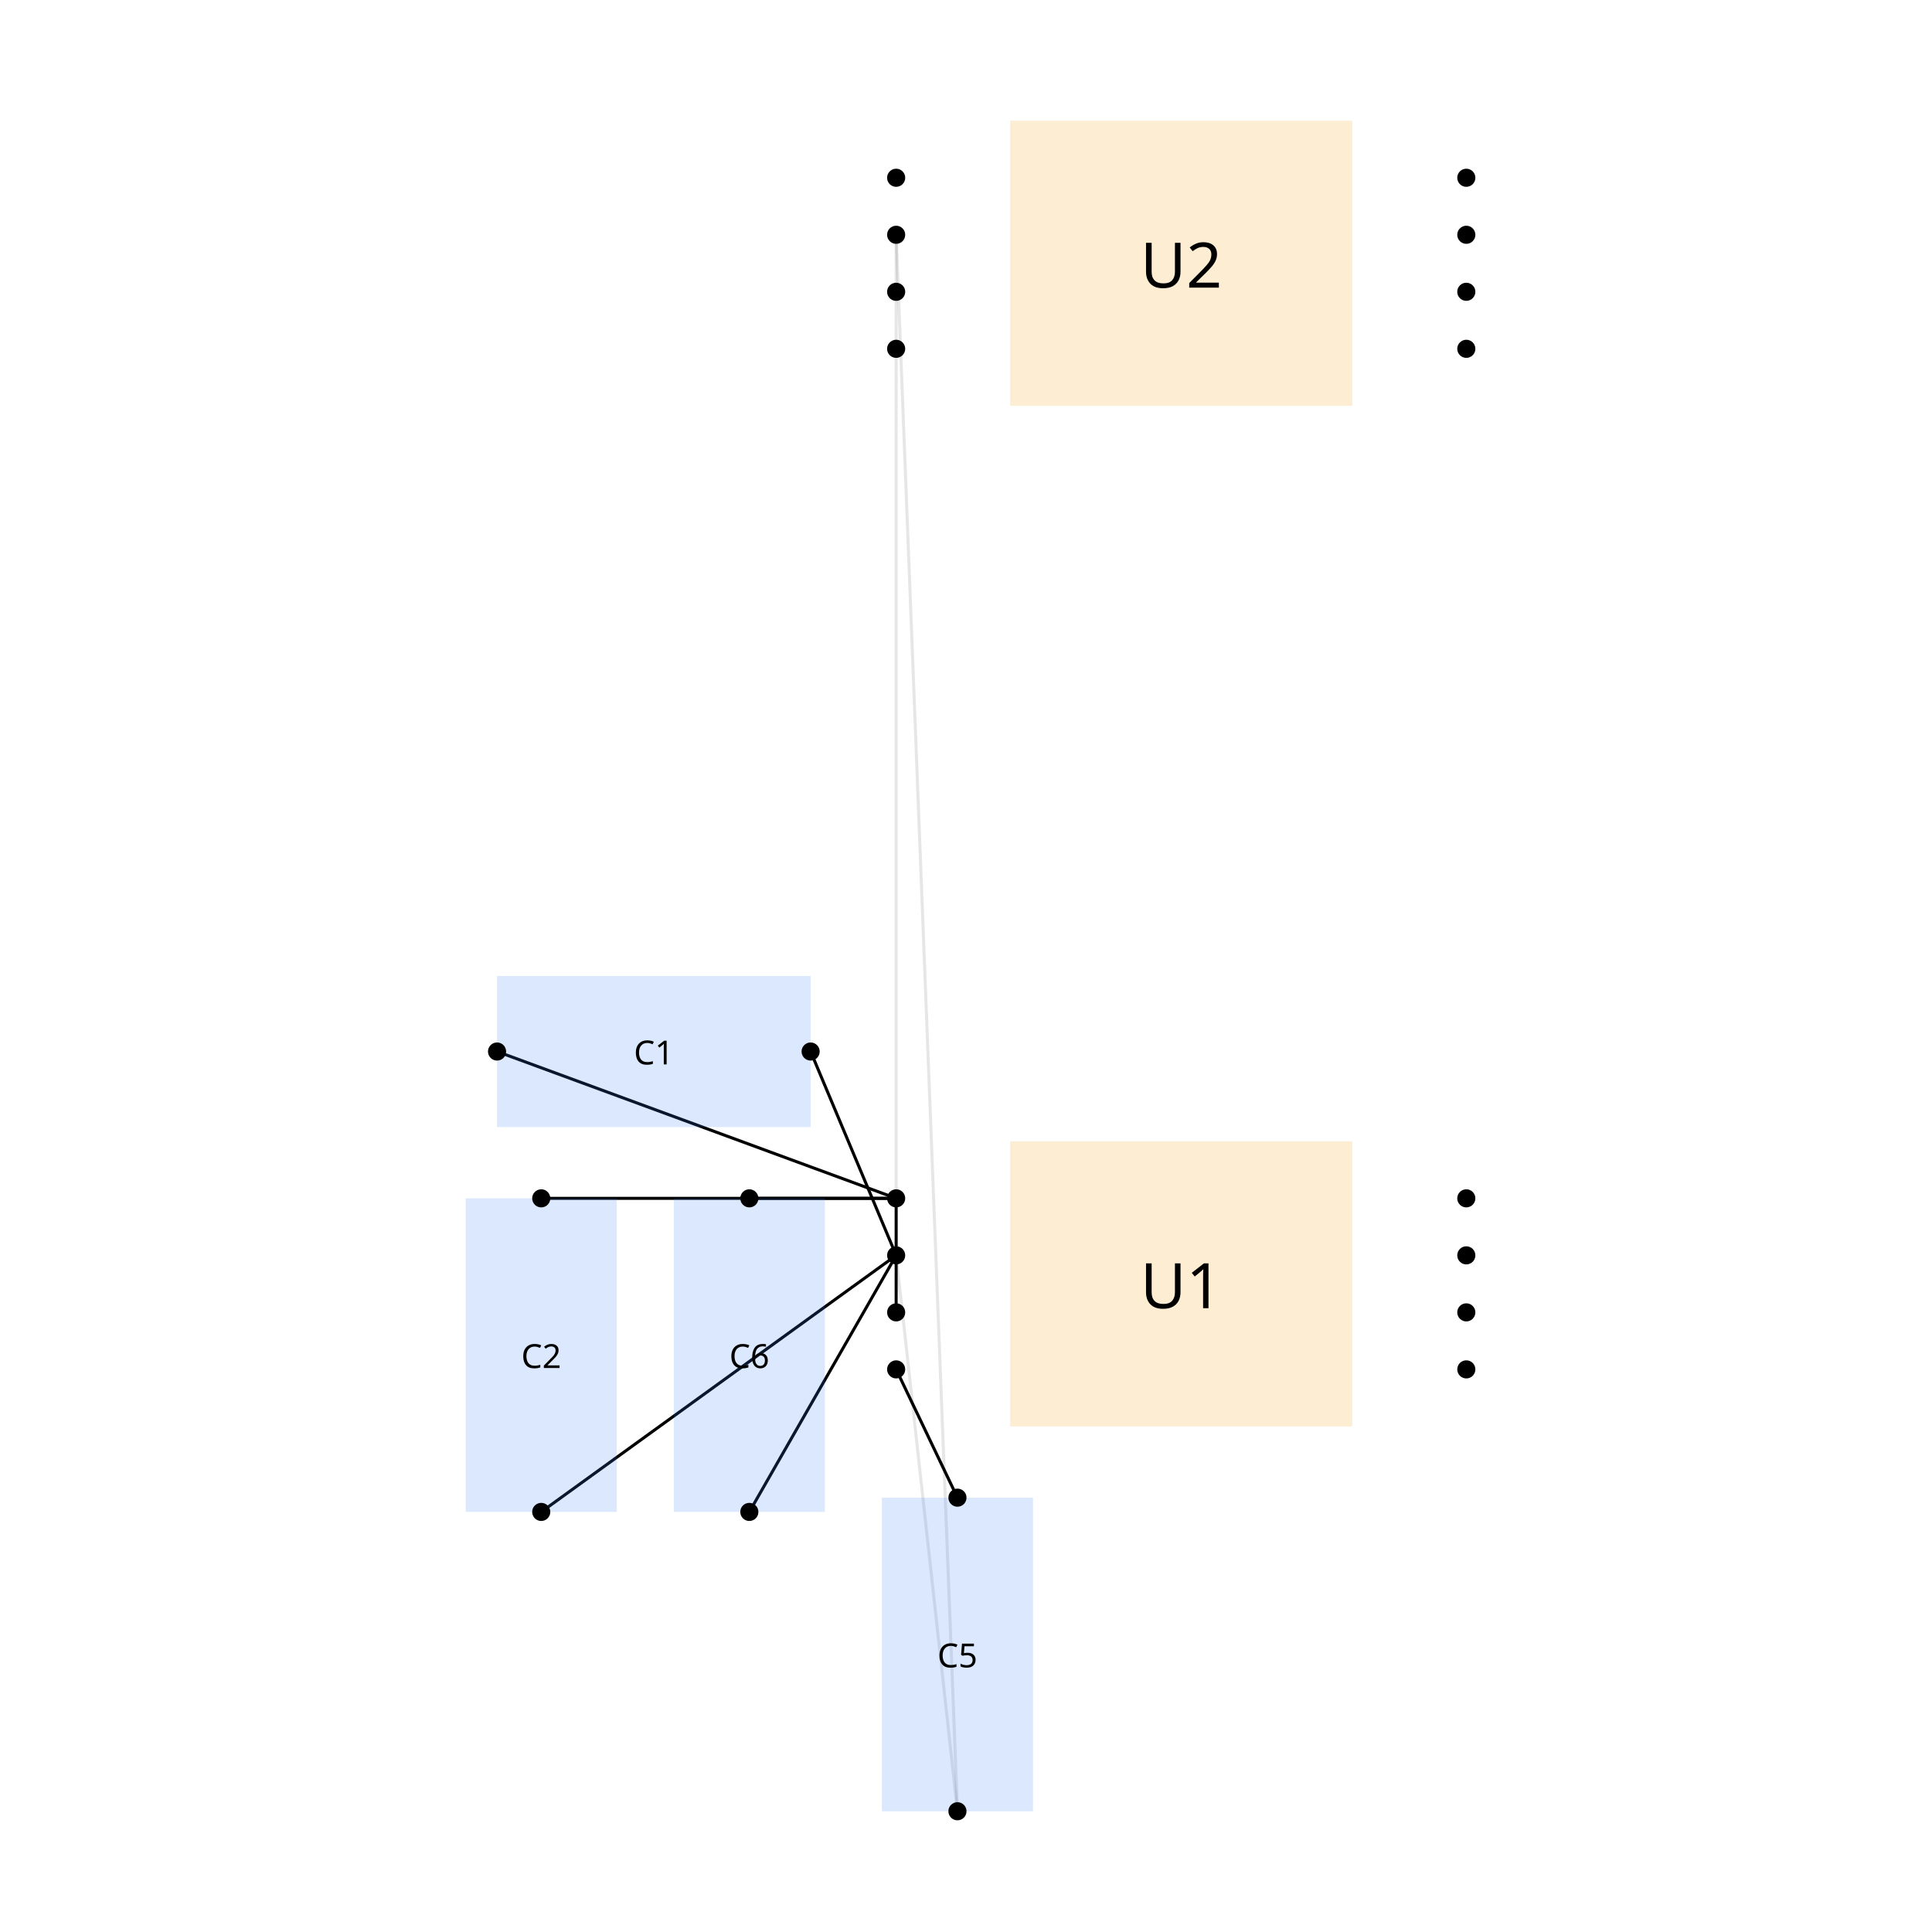
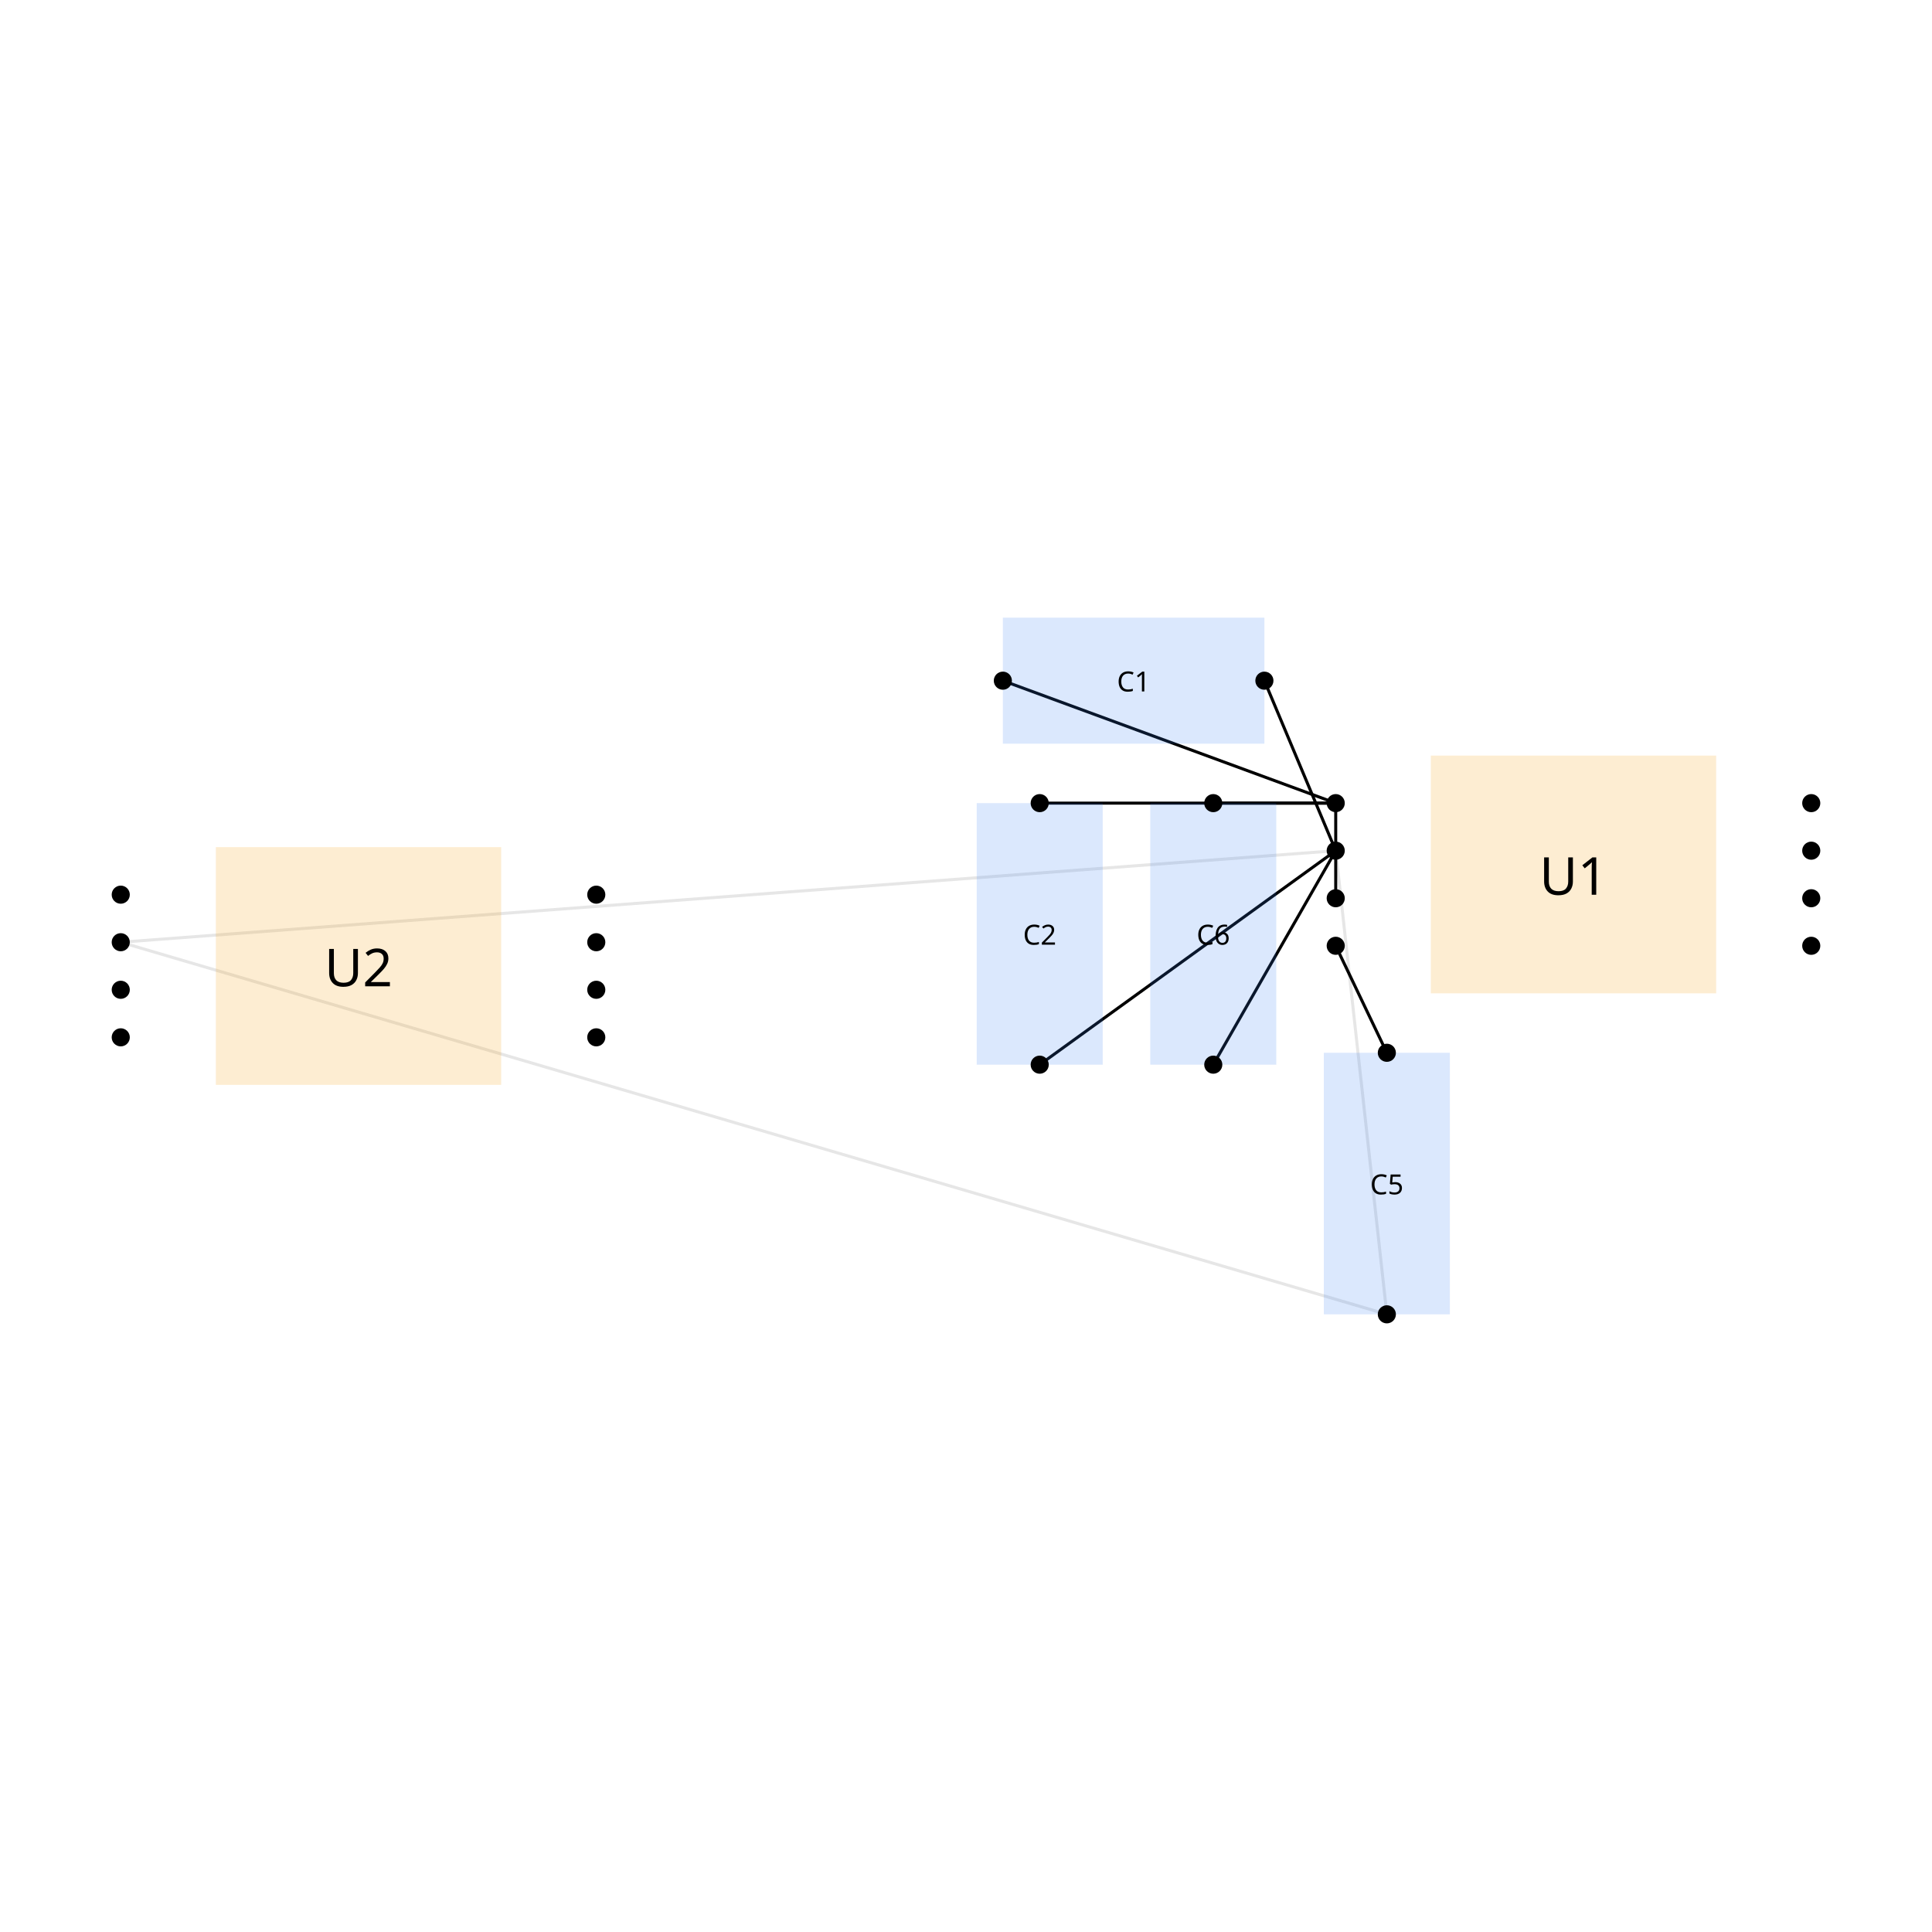
<svg xmlns="http://www.w3.org/2000/svg" width="640" height="640" viewBox="0 0 640 640">
  <rect width="100%" height="100%" fill="white" />
  <g>
-     <polyline data-points="-0.9999999999999989,-3.48 -1,0.10000000000000003" data-type="line" data-label="" points="296.863,415.852 296.863,77.774" fill="none" stroke="rgba(0,0,0,0.1)" stroke-width="1px" />
+     <polyline data-points="4.11,0.48500000000000015 -1,0.10000000000000003" data-type="line" data-label="" points="442.475,281.8 40,312.124" fill="none" stroke="rgba(0,0,0,0.1)" stroke-width="1px" />
  </g>
  <g>
-     <polyline data-points="-0.9999999999999989,-3.48 -0.7849999999999989,-5.430000000000001" data-type="line" data-label="" points="296.863,415.852 317.167,600" fill="none" stroke="rgba(0,0,0,0.1)" stroke-width="1px" />
+     <polyline data-points="4.11,0.48500000000000015 4.325,-1.4650000000000003" data-type="line" data-label="" points="442.475,281.8 459.409,435.387" fill="none" stroke="rgba(0,0,0,0.1)" stroke-width="1px" />
  </g>
  <g>
-     <polyline data-points="-1,0.10000000000000003 -0.7849999999999989,-5.430000000000001" data-type="line" data-label="" points="296.863,77.774 317.167,600" fill="none" stroke="rgba(0,0,0,0.1)" stroke-width="1px" />
+     <polyline data-points="-1,0.10000000000000003 4.325,-1.4650000000000003" data-type="line" data-label="" points="40,312.124 459.409,435.387" fill="none" stroke="rgba(0,0,0,0.1)" stroke-width="1px" />
  </g>
  <g>
-     <polyline data-points="-0.9999999999999989,-3.2800000000000002 -1.514999999999999,-3.2800000000000002" data-type="line" data-label="" points="296.863,396.965 248.229,396.965" fill="none" stroke="black" stroke-width="1px" />
+     <polyline data-points="4.11,0.6850000000000002 3.595,0.6850000000000002" data-type="line" data-label="" points="442.475,266.048 401.913,266.048" fill="none" stroke="black" stroke-width="1px" />
  </g>
  <g>
-     <polyline data-points="-0.9999999999999989,-3.2800000000000002 -2.399999999999999,-2.765" data-type="line" data-label="" points="296.863,396.965 164.654,348.331" fill="none" stroke="black" stroke-width="1px" />
+     <polyline data-points="4.11,0.6850000000000002 2.71,1.2000000000000002" data-type="line" data-label="" points="442.475,266.048 332.208,225.485" fill="none" stroke="black" stroke-width="1px" />
  </g>
  <g>
-     <polyline data-points="-0.9999999999999989,-3.2800000000000002 -2.244999999999999,-3.2800000000000002" data-type="line" data-label="" points="296.863,396.965 179.292,396.965" fill="none" stroke="black" stroke-width="1px" />
+     <polyline data-points="4.11,0.6850000000000002 2.8649999999999998,0.6850000000000002" data-type="line" data-label="" points="442.475,266.048 344.416,266.048" fill="none" stroke="black" stroke-width="1px" />
  </g>
  <g>
-     <polyline data-points="-0.9999999999999989,-3.48 -1.514999999999999,-4.38" data-type="line" data-label="" points="296.863,415.852 248.229,500.843" fill="none" stroke="black" stroke-width="1px" />
+     <polyline data-points="4.11,0.48500000000000015 3.595,-0.4149999999999999" data-type="line" data-label="" points="442.475,281.8 401.913,352.686" fill="none" stroke="black" stroke-width="1px" />
  </g>
  <g>
-     <polyline data-points="-0.9999999999999989,-3.48 -1.299999999999999,-2.765" data-type="line" data-label="" points="296.863,415.852 268.533,348.331" fill="none" stroke="black" stroke-width="1px" />
+     <polyline data-points="4.11,0.48500000000000015 3.8100000000000005,1.2000000000000002" data-type="line" data-label="" points="442.475,281.8 418.847,225.485" fill="none" stroke="black" stroke-width="1px" />
  </g>
  <g>
-     <polyline data-points="-0.9999999999999989,-3.48 -2.244999999999999,-4.38" data-type="line" data-label="" points="296.863,415.852 179.292,500.843" fill="none" stroke="black" stroke-width="1px" />
+     <polyline data-points="4.11,0.48500000000000015 2.8649999999999998,-0.4149999999999999" data-type="line" data-label="" points="442.475,281.8 344.416,352.686" fill="none" stroke="black" stroke-width="1px" />
  </g>
  <g>
-     <polyline data-points="-0.9999999999999989,-3.68 -0.9999999999999989,-3.2800000000000002" data-type="line" data-label="" points="296.863,434.739 296.863,396.965" fill="none" stroke="black" stroke-width="1px" />
+     <polyline data-points="4.11,0.28500000000000014 4.11,0.6850000000000002" data-type="line" data-label="" points="442.475,297.553 442.475,266.048" fill="none" stroke="black" stroke-width="1px" />
  </g>
  <g>
-     <polyline data-points="-0.9999999999999989,-3.88 -0.7849999999999989,-4.330000000000001" data-type="line" data-label="" points="296.863,453.626 317.167,496.121" fill="none" stroke="black" stroke-width="1px" />
+     <polyline data-points="4.11,0.08500000000000008 4.325,-0.3650000000000001" data-type="line" data-label="" points="442.475,313.305 459.409,348.748" fill="none" stroke="black" stroke-width="1px" />
  </g>
  <g>
-     <rect data-type="rect" data-label="C6" data-x="-1.514999999999999" data-y="-3.83" x="223.204" y="396.965" width="50.051" height="103.879" fill="rgba(59, 130, 246, 0.18)" stroke="none" stroke-width="0.011" />
+     <rect data-type="rect" data-label="C6" data-x="3.595" data-y="0.13500000000000012" x="381.041" y="266.048" width="41.744" height="86.639" fill="rgba(59, 130, 246, 0.18)" stroke="none" stroke-width="0.013" />
  </g>
  <g>
-     <rect data-type="rect" data-label="C1" data-x="-1.849999999999999" data-y="-2.765" x="164.654" y="323.305" width="103.879" height="50.051" fill="rgba(59, 130, 246, 0.18)" stroke="none" stroke-width="0.011" />
+     <rect data-type="rect" data-label="C1" data-x="3.2600000000000002" data-y="1.2000000000000002" x="332.208" y="204.613" width="86.639" height="41.744" fill="rgba(59, 130, 246, 0.18)" stroke="none" stroke-width="0.013" />
  </g>
  <g>
-     <rect data-type="rect" data-label="C2" data-x="-2.244999999999999" data-y="-3.83" x="154.266" y="396.965" width="50.051" height="103.879" fill="rgba(59, 130, 246, 0.18)" stroke="none" stroke-width="0.011" />
+     <rect data-type="rect" data-label="C2" data-x="2.8649999999999998" data-y="0.13500000000000012" x="323.544" y="266.048" width="41.744" height="86.639" fill="rgba(59, 130, 246, 0.18)" stroke="none" stroke-width="0.013" />
  </g>
  <g>
-     <rect data-type="rect" data-label="C5" data-x="-0.7849999999999989" data-y="-4.880000000000001" x="292.142" y="496.121" width="50.051" height="103.879" fill="rgba(59, 130, 246, 0.18)" stroke="none" stroke-width="0.011" />
+     <rect data-type="rect" data-label="C5" data-x="4.325" data-y="-0.9150000000000001" x="438.537" y="348.748" width="41.744" height="86.639" fill="rgba(59, 130, 246, 0.18)" stroke="none" stroke-width="0.013" />
  </g>
  <g>
-     <rect data-type="rect" data-label="U1" data-x="1.1102230246251565e-15" data-y="-3.58" x="334.637" y="378.078" width="113.322" height="94.435" fill="rgba(245, 158, 11, 0.18)" stroke="none" stroke-width="0.011" />
+     <rect data-type="rect" data-label="U1" data-x="5.11" data-y="0.3850000000000001" x="473.98" y="250.295" width="94.515" height="78.762" fill="rgba(245, 158, 11, 0.18)" stroke="none" stroke-width="0.013" />
  </g>
  <g>
-     <rect data-type="rect" data-label="U2" data-x="0" data-y="0" x="334.637" y="40" width="113.322" height="94.435" fill="rgba(245, 158, 11, 0.18)" stroke="none" stroke-width="0.011" />
+     <rect data-type="rect" data-label="U2" data-x="0" data-y="0" x="71.505" y="280.619" width="94.515" height="78.762" fill="rgba(245, 158, 11, 0.18)" stroke="none" stroke-width="0.013" />
  </g>
-   <text data-type="text" data-label="C6" data-x="-1.514999999999999" data-y="-3.83" x="248.229" y="448.904" fill="black" font-size="11.011" font-family="sans-serif" text-anchor="middle" dominant-baseline="central">C6</text>
-   <text data-type="text" data-label="C1" data-x="-1.849999999999999" data-y="-2.765" x="216.594" y="348.331" fill="black" font-size="11.011" font-family="sans-serif" text-anchor="middle" dominant-baseline="central">C1</text>
-   <text data-type="text" data-label="C2" data-x="-2.244999999999999" data-y="-3.83" x="179.292" y="448.904" fill="black" font-size="11.011" font-family="sans-serif" text-anchor="middle" dominant-baseline="central">C2</text>
-   <text data-type="text" data-label="C5" data-x="-0.7849999999999989" data-y="-4.880000000000001" x="317.167" y="548.061" fill="black" font-size="11.011" font-family="sans-serif" text-anchor="middle" dominant-baseline="central">C5</text>
-   <text data-type="text" data-label="U1" data-x="1.1102230246251565e-15" data-y="-3.58" x="391.298" y="425.295" fill="black" font-size="20.776" font-family="sans-serif" text-anchor="middle" dominant-baseline="central">U1</text>
-   <text data-type="text" data-label="U2" data-x="0" data-y="0" x="391.298" y="87.218" fill="black" font-size="20.776" font-family="sans-serif" text-anchor="middle" dominant-baseline="central">U2</text>
+   <text data-type="text" data-label="C6" data-x="3.595" data-y="0.13500000000000012" x="401.913" y="309.367" fill="black" font-size="9.184" font-family="sans-serif" text-anchor="middle" dominant-baseline="central">C6</text>
+   <text data-type="text" data-label="C1" data-x="3.2600000000000002" data-y="1.2000000000000002" x="375.527" y="225.485" fill="black" font-size="9.184" font-family="sans-serif" text-anchor="middle" dominant-baseline="central">C1</text>
+   <text data-type="text" data-label="C2" data-x="2.8649999999999998" data-y="0.13500000000000012" x="344.416" y="309.367" fill="black" font-size="9.184" font-family="sans-serif" text-anchor="middle" dominant-baseline="central">C2</text>
+   <text data-type="text" data-label="C5" data-x="4.325" data-y="-0.9150000000000001" x="459.409" y="392.068" fill="black" font-size="9.184" font-family="sans-serif" text-anchor="middle" dominant-baseline="central">C5</text>
+   <text data-type="text" data-label="U1" data-x="5.11" data-y="0.3850000000000001" x="521.238" y="289.677" fill="black" font-size="17.328" font-family="sans-serif" text-anchor="middle" dominant-baseline="central">U1</text>
+   <text data-type="text" data-label="U2" data-x="0" data-y="0" x="118.762" y="320" fill="black" font-size="17.328" font-family="sans-serif" text-anchor="middle" dominant-baseline="central">U2</text>
  <g>
-     <circle data-type="point" data-label="C6.1" data-x="-1.514999999999999" data-y="-3.2800000000000002" cx="248.229" cy="396.965" r="3" fill="black" />
+     <circle data-type="point" data-label="C6.1" data-x="3.595" data-y="0.6850000000000002" cx="401.913" cy="266.048" r="3" fill="black" />
  </g>
  <g>
-     <circle data-type="point" data-label="C6.2" data-x="-1.514999999999999" data-y="-4.38" cx="248.229" cy="500.843" r="3" fill="black" />
+     <circle data-type="point" data-label="C6.2" data-x="3.595" data-y="-0.4149999999999999" cx="401.913" cy="352.686" r="3" fill="black" />
  </g>
  <g>
-     <circle data-type="point" data-label="C1.1" data-x="-2.399999999999999" data-y="-2.765" cx="164.654" cy="348.331" r="3" fill="black" />
+     <circle data-type="point" data-label="C1.1" data-x="2.71" data-y="1.2000000000000002" cx="332.208" cy="225.485" r="3" fill="black" />
  </g>
  <g>
-     <circle data-type="point" data-label="C1.2" data-x="-1.299999999999999" data-y="-2.765" cx="268.533" cy="348.331" r="3" fill="black" />
+     <circle data-type="point" data-label="C1.2" data-x="3.8100000000000005" data-y="1.2000000000000002" cx="418.847" cy="225.485" r="3" fill="black" />
  </g>
  <g>
-     <circle data-type="point" data-label="C2.1" data-x="-2.244999999999999" data-y="-3.2800000000000002" cx="179.292" cy="396.965" r="3" fill="black" />
+     <circle data-type="point" data-label="C2.1" data-x="2.8649999999999998" data-y="0.6850000000000002" cx="344.416" cy="266.048" r="3" fill="black" />
  </g>
  <g>
-     <circle data-type="point" data-label="C2.2" data-x="-2.244999999999999" data-y="-4.38" cx="179.292" cy="500.843" r="3" fill="black" />
+     <circle data-type="point" data-label="C2.2" data-x="2.8649999999999998" data-y="-0.4149999999999999" cx="344.416" cy="352.686" r="3" fill="black" />
  </g>
  <g>
-     <circle data-type="point" data-label="C5.1" data-x="-0.7849999999999989" data-y="-4.330000000000001" cx="317.167" cy="496.121" r="3" fill="black" />
+     <circle data-type="point" data-label="C5.1" data-x="4.325" data-y="-0.3650000000000001" cx="459.409" cy="348.748" r="3" fill="black" />
  </g>
  <g>
-     <circle data-type="point" data-label="C5.2 (GND)" data-x="-0.7849999999999989" data-y="-5.430000000000001" cx="317.167" cy="600" r="3" fill="black" />
+     <circle data-type="point" data-label="C5.2 (GND)" data-x="4.325" data-y="-1.4650000000000003" cx="459.409" cy="435.387" r="3" fill="black" />
  </g>
  <g>
-     <circle data-type="point" data-label="U1.1 (VSYS)" data-x="-0.9999999999999989" data-y="-3.2800000000000002" cx="296.863" cy="396.965" r="3" fill="black" />
+     <circle data-type="point" data-label="U1.1 (VSYS)" data-x="4.11" data-y="0.6850000000000002" cx="442.475" cy="266.048" r="3" fill="black" />
  </g>
  <g>
-     <circle data-type="point" data-label="U1.2 (GND)" data-x="-0.9999999999999989" data-y="-3.48" cx="296.863" cy="415.852" r="3" fill="black" />
+     <circle data-type="point" data-label="U1.2 (GND)" data-x="4.11" data-y="0.48500000000000015" cx="442.475" cy="281.8" r="3" fill="black" />
  </g>
  <g>
-     <circle data-type="point" data-label="U1.3" data-x="-0.9999999999999989" data-y="-3.68" cx="296.863" cy="434.739" r="3" fill="black" />
+     <circle data-type="point" data-label="U1.3" data-x="4.11" data-y="0.28500000000000014" cx="442.475" cy="297.553" r="3" fill="black" />
  </g>
  <g>
-     <circle data-type="point" data-label="U1.4 (V3_3)" data-x="-0.9999999999999989" data-y="-3.88" cx="296.863" cy="453.626" r="3" fill="black" />
+     <circle data-type="point" data-label="U1.4 (V3_3)" data-x="4.11" data-y="0.08500000000000008" cx="442.475" cy="313.305" r="3" fill="black" />
  </g>
  <g>
-     <circle data-type="point" data-label="U1.5" data-x="1.000000000000001" data-y="-3.88" cx="485.734" cy="453.626" r="3" fill="black" />
+     <circle data-type="point" data-label="U1.5" data-x="6.11" data-y="0.08500000000000008" cx="600" cy="313.305" r="3" fill="black" />
  </g>
  <g>
-     <circle data-type="point" data-label="U1.6" data-x="1.000000000000001" data-y="-3.68" cx="485.734" cy="434.739" r="3" fill="black" />
+     <circle data-type="point" data-label="U1.6" data-x="6.11" data-y="0.2850000000000001" cx="600" cy="297.553" r="3" fill="black" />
  </g>
  <g>
-     <circle data-type="point" data-label="U1.7" data-x="1.000000000000001" data-y="-3.48" cx="485.734" cy="415.852" r="3" fill="black" />
+     <circle data-type="point" data-label="U1.7" data-x="6.11" data-y="0.4850000000000001" cx="600" cy="281.8" r="3" fill="black" />
  </g>
  <g>
-     <circle data-type="point" data-label="U1.8" data-x="1.000000000000001" data-y="-3.2800000000000002" cx="485.734" cy="396.965" r="3" fill="black" />
+     <circle data-type="point" data-label="U1.8" data-x="6.11" data-y="0.6850000000000002" cx="600" cy="266.048" r="3" fill="black" />
  </g>
  <g>
-     <circle data-type="point" data-label="U2.1 (VCC)" data-x="-1" data-y="0.30000000000000004" cx="296.863" cy="58.887" r="3" fill="black" />
+     <circle data-type="point" data-label="U2.1 (VCC)" data-x="-1" data-y="0.30000000000000004" cx="40" cy="296.371" r="3" fill="black" />
  </g>
  <g>
-     <circle data-type="point" data-label="U2.2 (GND)" data-x="-1" data-y="0.10000000000000003" cx="296.863" cy="77.774" r="3" fill="black" />
+     <circle data-type="point" data-label="U2.2 (GND)" data-x="-1" data-y="0.10000000000000003" cx="40" cy="312.124" r="3" fill="black" />
  </g>
  <g>
-     <circle data-type="point" data-label="U2.3" data-x="-1" data-y="-0.09999999999999998" cx="296.863" cy="96.661" r="3" fill="black" />
+     <circle data-type="point" data-label="U2.3" data-x="-1" data-y="-0.09999999999999998" cx="40" cy="327.876" r="3" fill="black" />
  </g>
  <g>
-     <circle data-type="point" data-label="U2.4" data-x="-1" data-y="-0.30000000000000004" cx="296.863" cy="115.548" r="3" fill="black" />
+     <circle data-type="point" data-label="U2.4" data-x="-1" data-y="-0.30000000000000004" cx="40" cy="343.629" r="3" fill="black" />
  </g>
  <g>
-     <circle data-type="point" data-label="U2.5" data-x="1" data-y="-0.30000000000000004" cx="485.734" cy="115.548" r="3" fill="black" />
+     <circle data-type="point" data-label="U2.5" data-x="1" data-y="-0.30000000000000004" cx="197.525" cy="343.629" r="3" fill="black" />
  </g>
  <g>
-     <circle data-type="point" data-label="U2.6" data-x="1" data-y="-0.10000000000000003" cx="485.734" cy="96.661" r="3" fill="black" />
+     <circle data-type="point" data-label="U2.6" data-x="1" data-y="-0.10000000000000003" cx="197.525" cy="327.876" r="3" fill="black" />
  </g>
  <g>
-     <circle data-type="point" data-label="U2.7" data-x="1" data-y="0.09999999999999998" cx="485.734" cy="77.774" r="3" fill="black" />
+     <circle data-type="point" data-label="U2.7" data-x="1" data-y="0.09999999999999998" cx="197.525" cy="312.124" r="3" fill="black" />
  </g>
  <g>
-     <circle data-type="point" data-label="U2.8" data-x="1" data-y="0.30000000000000004" cx="485.734" cy="58.887" r="3" fill="black" />
+     <circle data-type="point" data-label="U2.8" data-x="1" data-y="0.30000000000000004" cx="197.525" cy="296.371" r="3" fill="black" />
  </g>
  <g id="crosshair" style="display: none">
    <line id="crosshair-h" y1="0" y2="640" stroke="#666" stroke-width="0.5" />
    <line id="crosshair-v" x1="0" x2="640" stroke="#666" stroke-width="0.5" />
    <text id="coordinates" font-family="monospace" font-size="12" fill="#666" />
  </g>
</svg>
